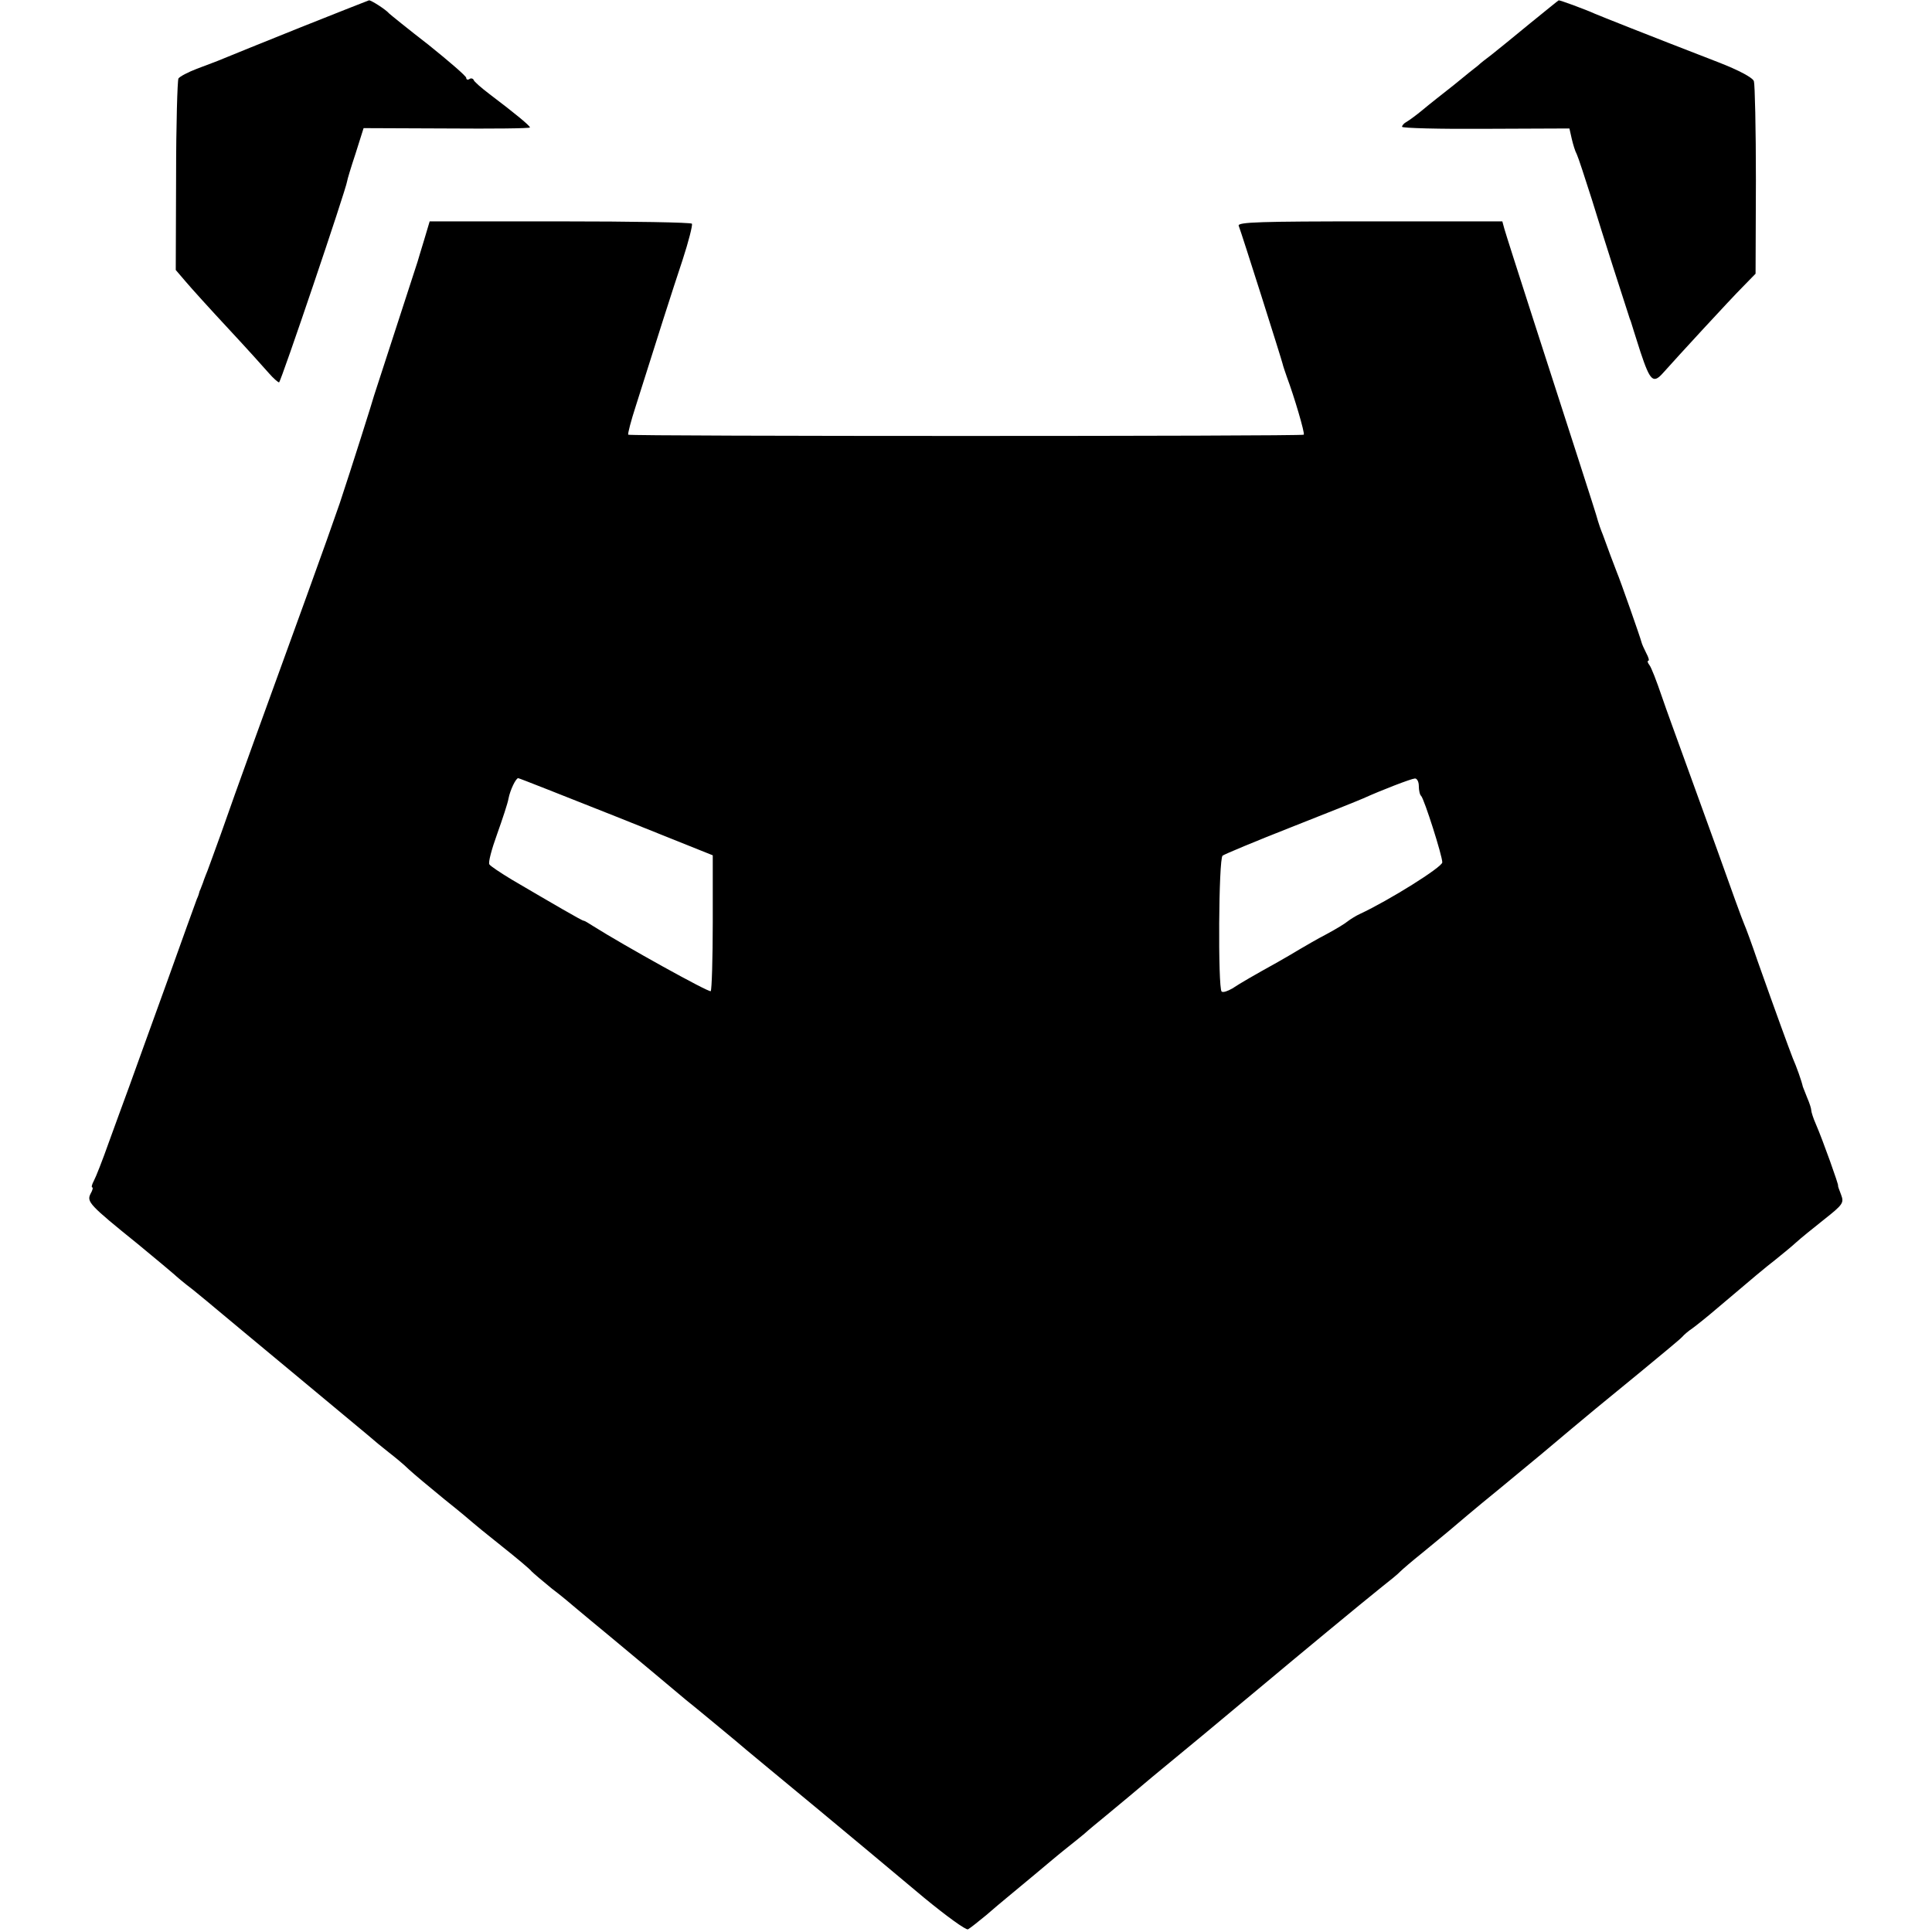
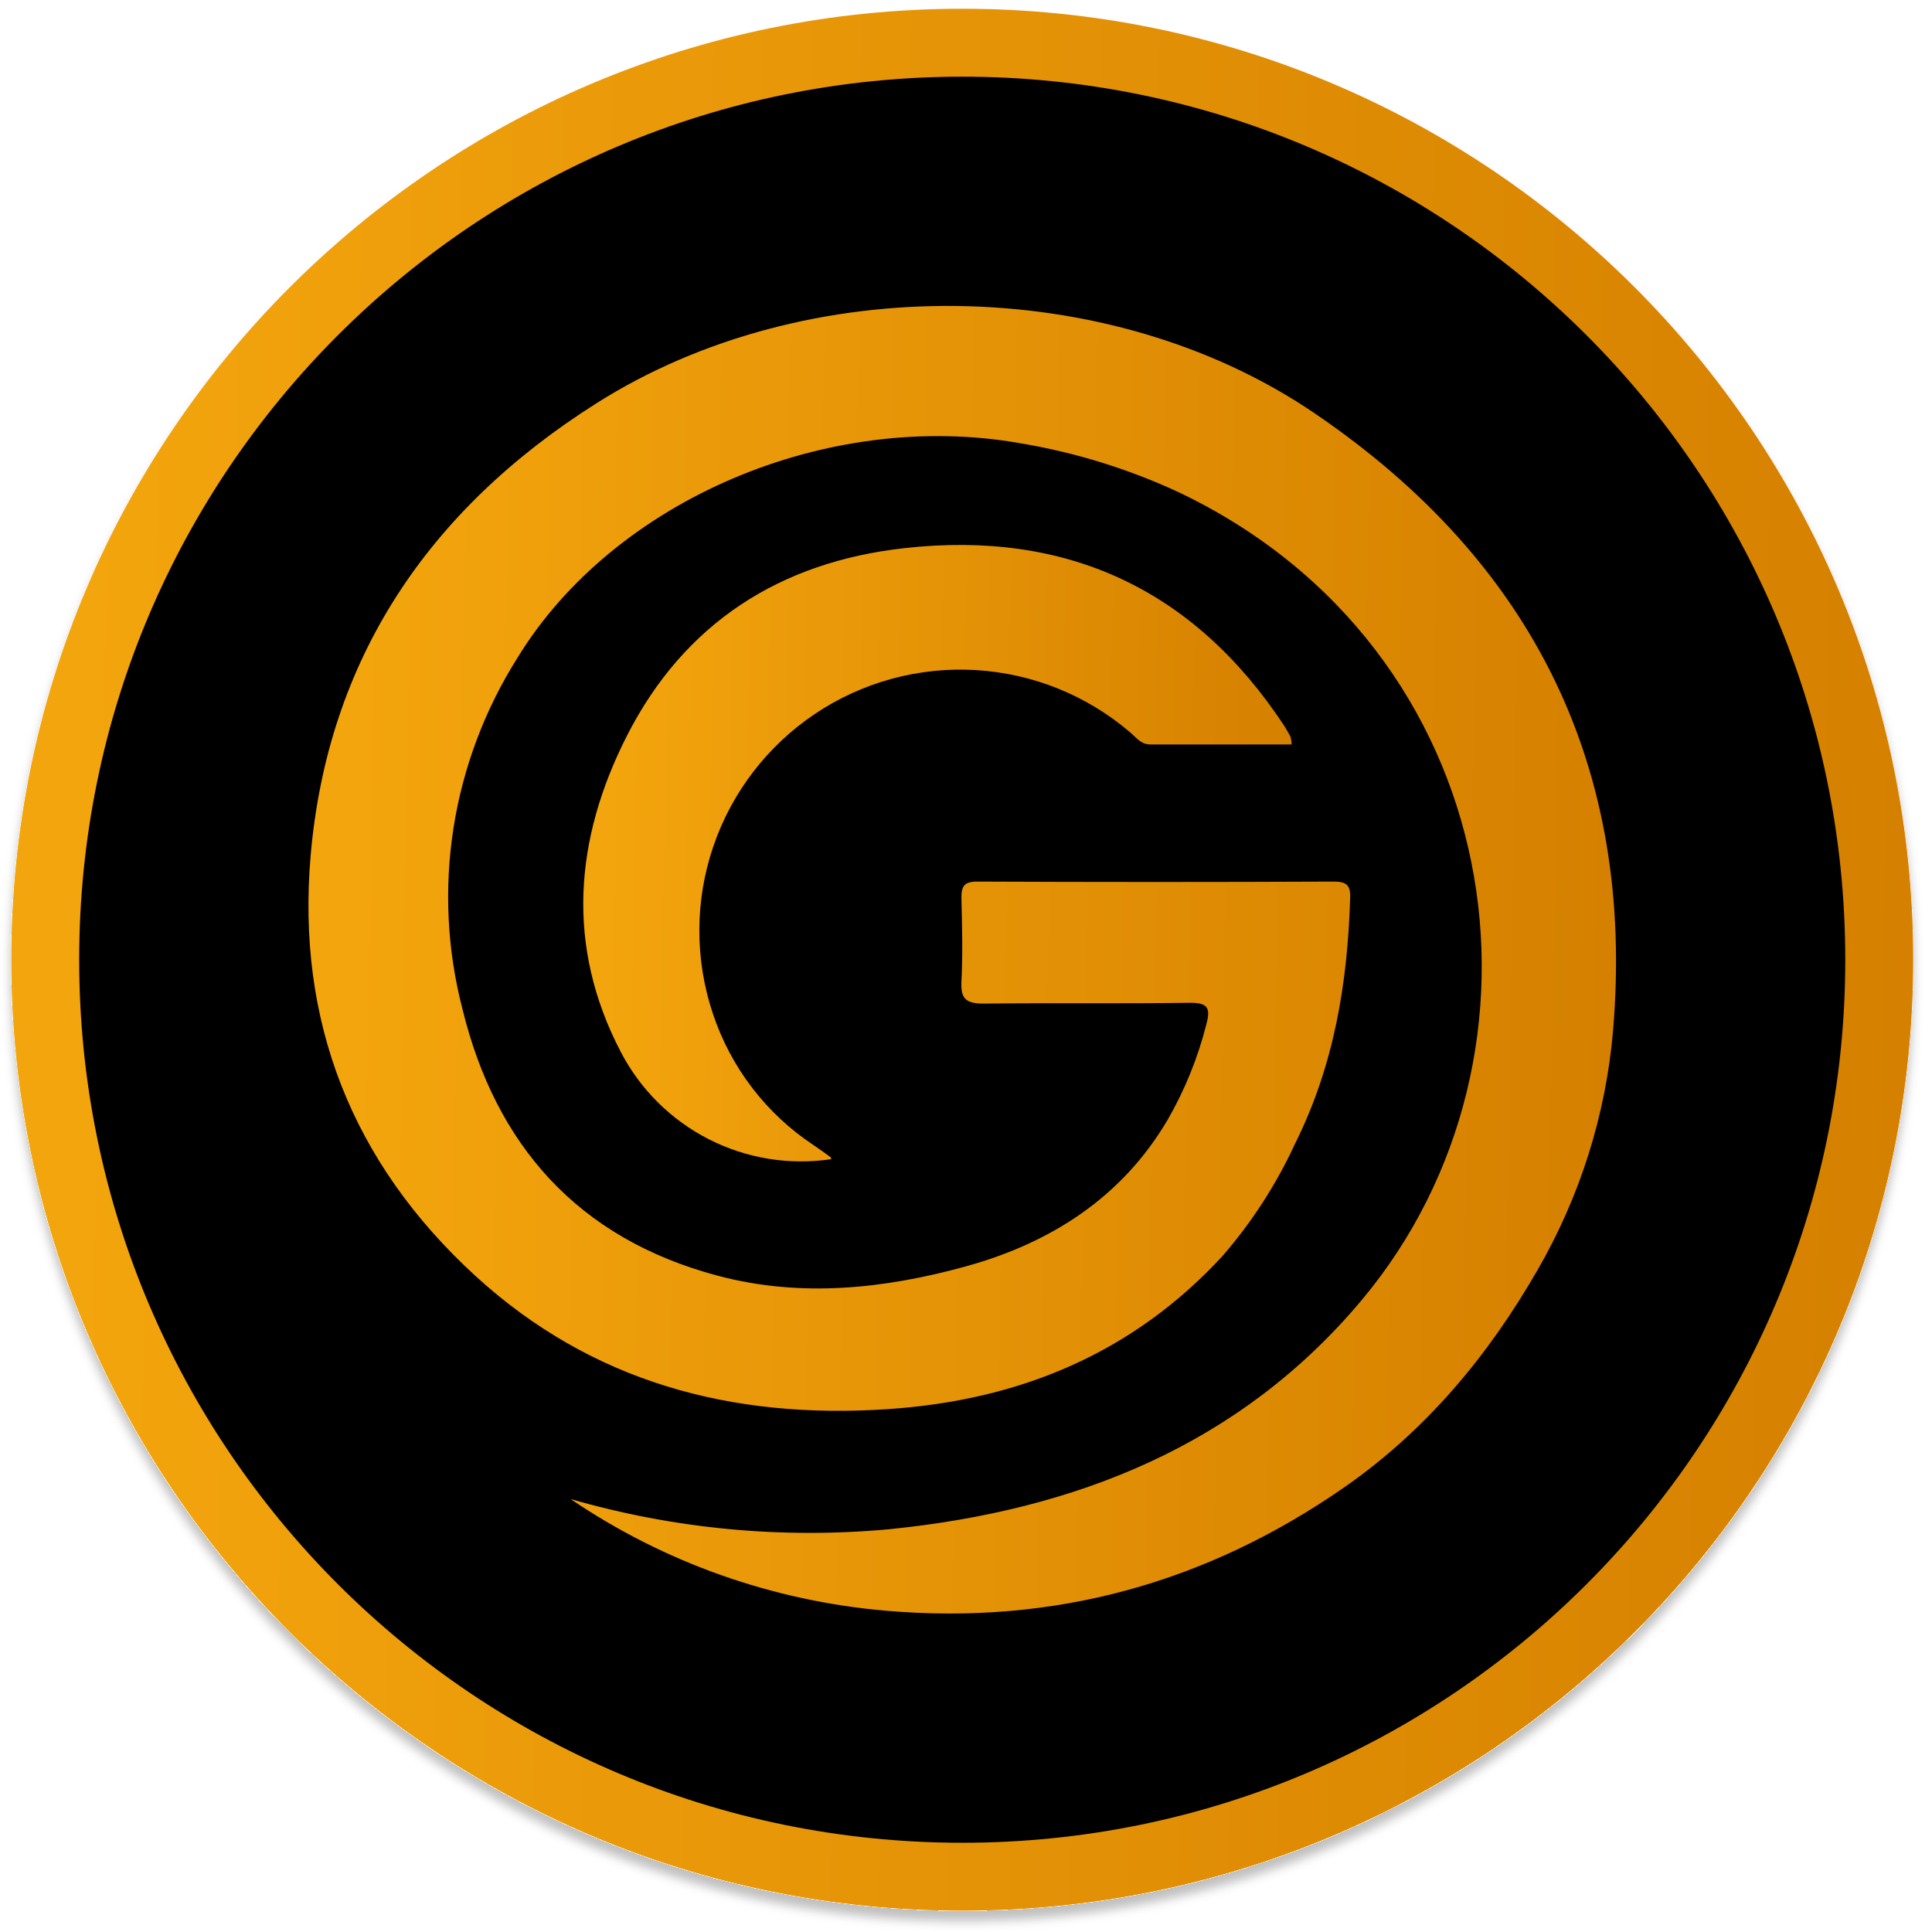
- <svg xmlns="http://www.w3.org/2000/svg" version="1.0" width="576pt" height="576pt" viewBox="0 0 576 576" preserveAspectRatio="xMidYMid meet">
-   <g transform="translate(0,576) scale(0.1,-0.1)" fill="#000000" stroke="none">
-     <path d="M895 5678 c-110 -44 -213 -86 -230 -93 -16 -7 -52 -20 -78 -30 -26 -10 -51 -23 -55 -29 -3 -6 -7 -137 -7 -291 l-1 -280 30 -35 c16 -19 73 -82 127 -140 54 -58 108 -118 121 -133 13 -15 27 -27 30 -27 5 0 200 576 203 600 0 3 11 40 25 82 l24 76 248 -1 c136 -1 248 0 248 3 0 5 -42 40 -120 99 -25 19 -47 38 -48 43 -2 4 -8 6 -13 2 -5 -3 -9 -1 -9 4 0 5 -51 49 -112 98 -62 48 -115 91 -118 94 -9 11 -54 40 -60 39 -3 -1 -95 -37 -205 -81z" />
-     <path d="M4560 5689 c-47 -39 -98 -80 -113 -92 -16 -12 -34 -26 -40 -32 -7 -5 -39 -31 -72 -58 -33 -26 -75 -59 -94 -75 -18 -15 -40 -31 -47 -35 -8 -4 -14 -11 -14 -15 0 -4 112 -7 250 -6 l249 1 7 -31 c4 -17 10 -37 15 -46 4 -8 24 -69 45 -135 33 -108 98 -310 109 -343 2 -7 5 -16 7 -20 1 -4 14 -45 29 -92 29 -87 38 -95 68 -61 40 45 200 219 236 255 l39 40 1 279 c0 153 -3 286 -6 295 -4 11 -46 33 -105 56 -220 85 -350 137 -369 145 -26 12 -105 41 -108 40 -1 0 -40 -32 -87 -70z" />
-     <path d="M1264 5043 c-10 -32 -18 -60 -19 -63 -1 -3 -30 -93 -65 -200 -35 -107 -64 -197 -65 -200 -1 -6 -69 -221 -102 -320 -14 -41 -58 -165 -98 -275 -117 -322 -215 -592 -256 -710 -22 -60 -42 -117 -46 -125 -3 -8 -7 -18 -8 -22 -2 -5 -4 -10 -5 -13 -1 -3 -3 -8 -5 -12 -1 -5 -4 -15 -8 -23 -3 -8 -44 -121 -90 -250 -47 -129 -97 -269 -112 -310 -15 -41 -43 -117 -61 -167 -18 -51 -38 -102 -44 -113 -6 -11 -8 -20 -5 -20 3 0 1 -9 -5 -19 -12 -24 -4 -33 141 -150 57 -47 106 -88 109 -91 3 -3 27 -24 55 -45 27 -22 61 -50 75 -62 14 -12 113 -94 220 -183 107 -89 209 -174 226 -188 17 -15 45 -38 63 -52 18 -14 45 -36 59 -50 15 -14 63 -54 107 -90 44 -35 82 -67 85 -70 3 -3 41 -34 85 -69 44 -35 85 -69 90 -76 6 -6 33 -29 60 -51 28 -21 61 -49 75 -61 14 -12 59 -49 100 -83 41 -34 95 -79 120 -100 56 -47 92 -77 105 -88 12 -9 129 -106 147 -121 14 -12 40 -34 103 -86 22 -18 87 -72 145 -120 58 -48 125 -104 149 -124 24 -20 98 -82 165 -138 68 -56 126 -98 132 -95 7 4 31 23 54 42 22 19 49 42 59 50 64 53 118 98 138 115 13 11 35 29 49 40 14 11 35 28 47 38 12 11 40 34 62 52 41 34 105 87 140 117 11 9 81 67 155 128 74 62 155 129 180 150 87 73 296 246 345 285 28 22 55 44 60 50 6 6 35 31 65 55 30 25 66 54 80 66 14 12 81 69 150 125 130 107 133 110 215 179 61 51 62 52 205 169 63 52 120 99 125 105 6 7 19 18 31 26 11 8 45 35 74 60 118 100 137 116 174 145 21 17 48 39 61 51 12 11 50 42 83 68 57 45 60 50 51 74 -6 15 -10 27 -9 27 3 0 -46 137 -66 183 -8 18 -14 37 -14 42 0 5 -5 21 -12 37 -6 15 -12 30 -13 33 -4 18 -19 60 -30 85 -12 31 -48 129 -105 290 -17 50 -35 99 -40 110 -5 11 -41 110 -80 220 -40 110 -87 241 -105 290 -18 50 -46 126 -61 170 -15 44 -31 86 -37 93 -5 6 -6 12 -3 12 4 0 1 10 -6 23 -6 12 -13 27 -14 32 -3 13 -63 184 -74 210 -4 11 -13 34 -19 50 -6 17 -16 44 -22 60 -7 17 -13 35 -15 42 -1 6 -27 87 -57 180 -72 223 -214 662 -222 691 l-6 22 -396 0 c-323 0 -394 -2 -390 -13 10 -26 129 -402 131 -412 1 -5 7 -23 13 -40 21 -56 54 -167 50 -171 -5 -5 -2009 -5 -2014 0 -2 2 8 41 23 87 63 200 108 341 139 434 18 55 30 103 28 108 -2 4 -179 7 -393 7 l-389 0 -17 -57z m574 -1718 l287 -115 0 -199 c0 -110 -3 -202 -6 -206 -5 -5 -262 138 -349 193 -14 9 -27 17 -30 17 -5 0 -94 52 -215 123 -33 20 -63 40 -66 45 -4 5 7 46 23 90 16 45 32 93 34 106 5 26 22 61 29 61 3 0 134 -52 293 -115z m2392 92 c0 -13 3 -27 7 -30 9 -9 63 -178 63 -198 0 -14 -158 -113 -246 -154 -11 -5 -27 -15 -35 -21 -8 -7 -36 -24 -64 -39 -27 -14 -63 -35 -80 -45 -16 -10 -46 -27 -65 -38 -72 -40 -112 -63 -136 -79 -14 -8 -28 -13 -32 -9 -11 12 -9 396 3 405 5 4 98 43 205 85 107 42 204 81 215 86 53 24 141 58 153 59 6 1 12 -9 12 -22z" />
+ <svg xmlns="http://www.w3.org/2000/svg" width="769" height="769" viewBox="0 0 769 769" fill="none">
+   <g filter="url(#filter0_d_8178_1692)">
+     <path d="M383 747C584.584 747 748 583.584 748 382C748 180.416 584.584 17 383 17C181.416 17 18 180.416 18 382C18 583.584 181.416 747 383 747Z" fill="black" />
+     <path fill-rule="evenodd" clip-rule="evenodd" d="M383 30.518C188.882 30.518 31.518 187.882 31.518 382C31.518 576.118 188.882 733.481 383 733.481C577.118 733.481 734.482 576.118 734.482 382C734.482 187.882 577.118 30.518 383 30.518ZM4.482 382C4.482 172.95 173.95 3.481 383 3.481C592.05 3.481 761.518 172.95 761.518 382C761.518 591.05 592.05 760.518 383 760.518C173.95 760.518 4.482 591.05 4.482 382Z" fill="url(#paint0_linear_8178_1692)" />
+     <path d="M227.124 596.669C268.204 608.548 311.229 612.627 353.877 608.687C428.097 601.215 493.516 575.25 541.893 517.605C624.459 419.187 600.305 258.303 469.046 195.871C449.056 186.605 427.862 180.058 406.056 176.415C329.125 162.848 244.447 199.143 206.104 261.609C193.005 282.323 184.305 305.405 180.524 329.479C176.744 353.553 177.959 378.124 184.098 401.728C197.266 455.586 229.87 492.914 285.606 507.756C318.773 516.606 352.116 512.99 384.649 504.003C418.52 494.602 446.688 476.42 464.75 445.737C471.653 433.754 476.854 420.906 480.207 407.548C481.932 401.109 480.665 399.077 473.482 399.146C446.195 399.525 418.873 399.146 391.586 399.456C384.825 399.456 382.361 397.837 382.678 390.916C383.241 379.724 382.959 368.498 382.678 357.306C382.678 352.692 383.804 350.901 388.98 350.901C436.254 351.108 483.516 351.108 530.767 350.901C535.591 350.901 537.562 352.038 537.422 357.1C536.401 391.225 531.049 424.077 515.416 455.345C507.954 471.524 498.199 486.594 486.439 500.111C450.842 538.611 405.845 557.412 353.208 560.89C291.028 565.023 235.433 550.043 189.344 507.963C139.84 462.645 117.976 406.205 123.644 340.57C130.404 262.298 170.578 202.827 237.264 160.609C320.886 107.509 441.477 108.956 523.056 164.363C610.692 223.868 650.901 306.135 642.028 410.475C639.117 443.941 628.848 476.396 611.924 505.621C592.383 539.575 567.666 569.362 534.887 592.124C480.277 630.003 419.718 646.911 352.679 641.126C307.584 637.251 264.305 621.926 227.124 596.669V596.669Z" fill="url(#paint1_linear_8178_1692)" />
+     <path d="M514.137 296.311C495.022 296.311 476.253 296.311 457.793 296.311C454.108 296.311 452.283 293.556 449.941 291.593C432.685 276.781 411.047 268.04 388.345 266.709C365.643 265.379 343.131 271.533 324.263 284.227C305.396 296.922 291.213 315.456 283.893 336.986C276.572 358.516 276.516 381.854 283.735 403.419C290.85 424.879 304.968 443.326 323.823 455.801C326.165 457.386 328.507 459.039 330.711 460.692C330.711 460.692 330.711 461.174 330.883 461.381C314.186 463.889 297.122 461.11 282.083 453.433C267.045 445.756 254.785 433.567 247.022 418.572C225.153 376.59 228.632 334.023 249.502 292.936C272.335 247.992 310.564 223.609 360.122 218.168C424.421 211.004 475.22 234.423 511.106 288.803C512.036 290.25 512.897 291.765 513.689 293.28C513.94 294.273 514.09 295.288 514.137 296.311V296.311Z" fill="url(#paint2_linear_8178_1692)" />
  </g>
+   <defs>
+     <filter id="filter0_d_8178_1692" x="-3" y="0" width="776" height="776" filterUnits="userSpaceOnUse" color-interpolation-filters="sRGB">
+       <feFlood flood-opacity="0" result="BackgroundImageFix" />
+       <feColorMatrix in="SourceAlpha" type="matrix" values="0 0 0 0 0 0 0 0 0 0 0 0 0 0 0 0 0 0 127 0" result="hardAlpha" />
+       <feOffset dy="4" />
+       <feGaussianBlur stdDeviation="2" />
+       <feComposite in2="hardAlpha" operator="out" />
+       <feColorMatrix type="matrix" values="0 0 0 0 0 0 0 0 0 0 0 0 0 0 0 0 0 0 0.25 0" />
+       <feBlend mode="normal" in2="BackgroundImageFix" result="effect1_dropShadow_8178_1692" />
+       <feBlend mode="normal" in="SourceGraphic" in2="effect1_dropShadow_8178_1692" result="shape" />
+     </filter>
+     <linearGradient id="paint0_linear_8178_1692" x1="34.928" y1="94.425" x2="766.686" y2="107.014" gradientUnits="userSpaceOnUse">
+       <stop stop-color="#F3A50D" />
+       <stop offset="1" stop-color="#D58000" />
+     </linearGradient>
+     <linearGradient id="paint1_linear_8178_1692" x1="143.701" y1="184.296" x2="646.785" y2="192.951" gradientUnits="userSpaceOnUse">
+       <stop stop-color="#F3A50D" />
+       <stop offset="1" stop-color="#D58000" />
+     </linearGradient>
+     <linearGradient id="paint2_linear_8178_1692" x1="243.498" y1="246.386" x2="516.035" y2="251.774" gradientUnits="userSpaceOnUse">
+       <stop stop-color="#F3A50D" />
+       <stop offset="1" stop-color="#D58000" />
+     </linearGradient>
+   </defs>
</svg>
